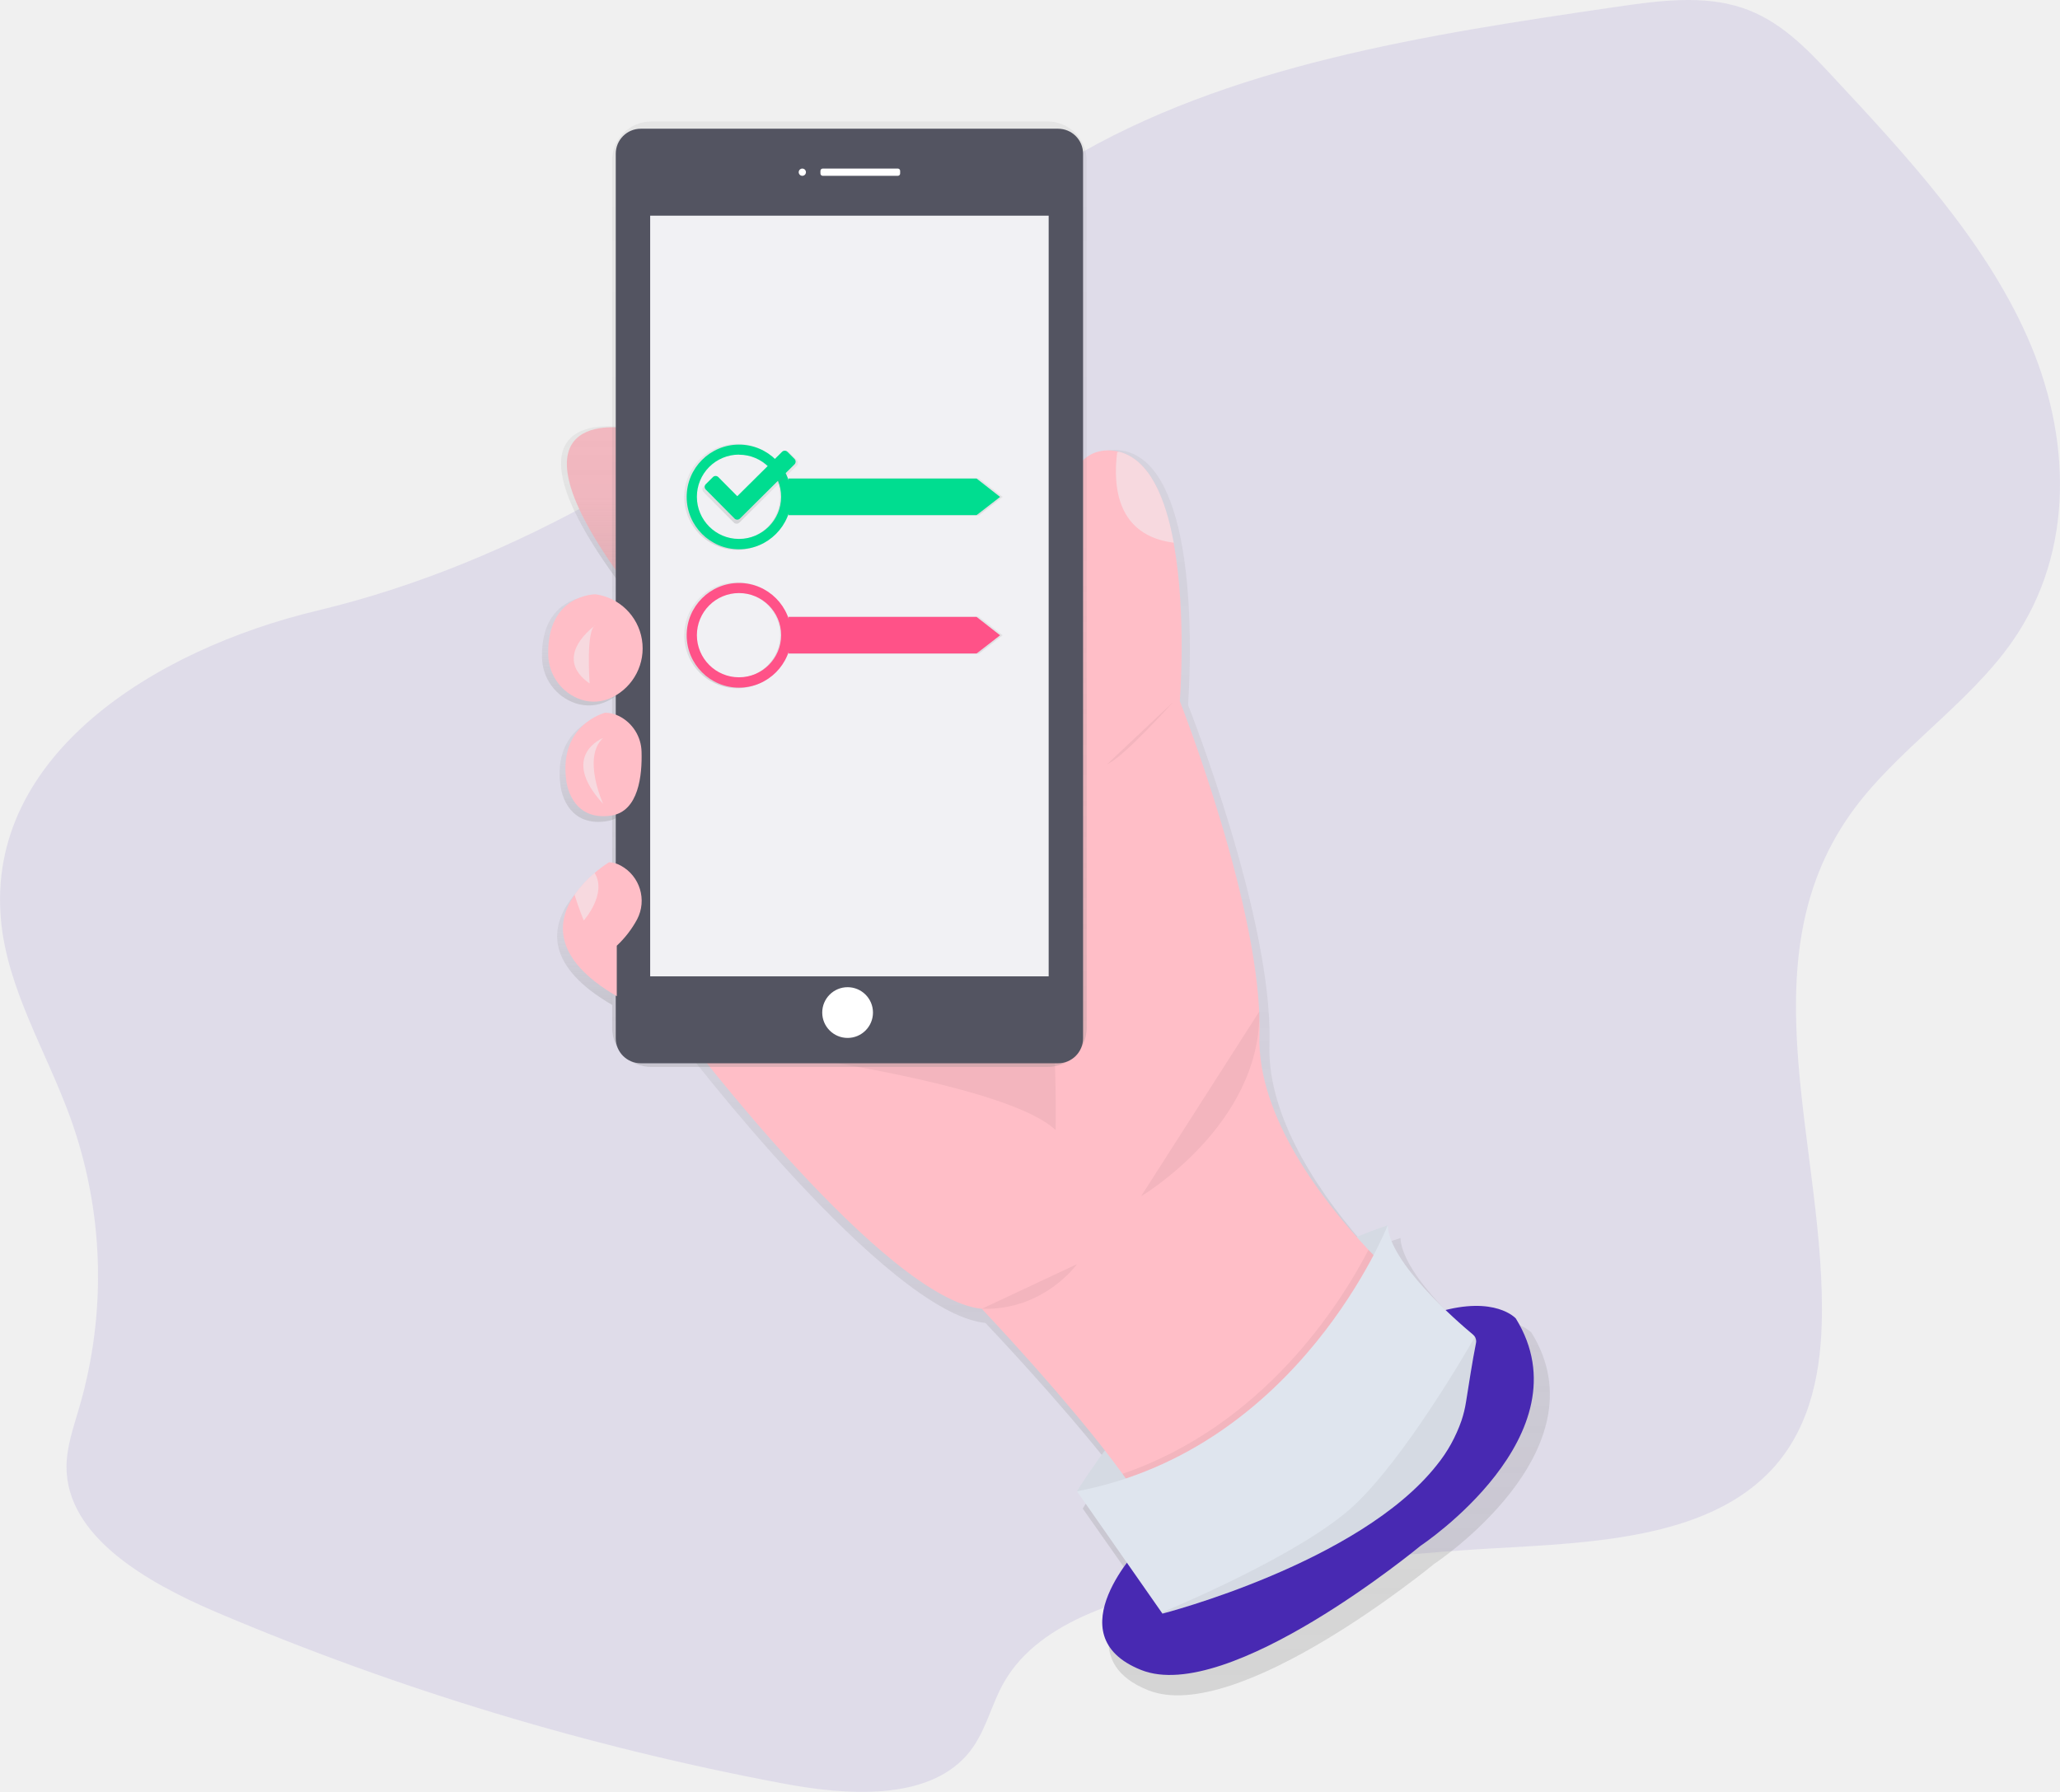
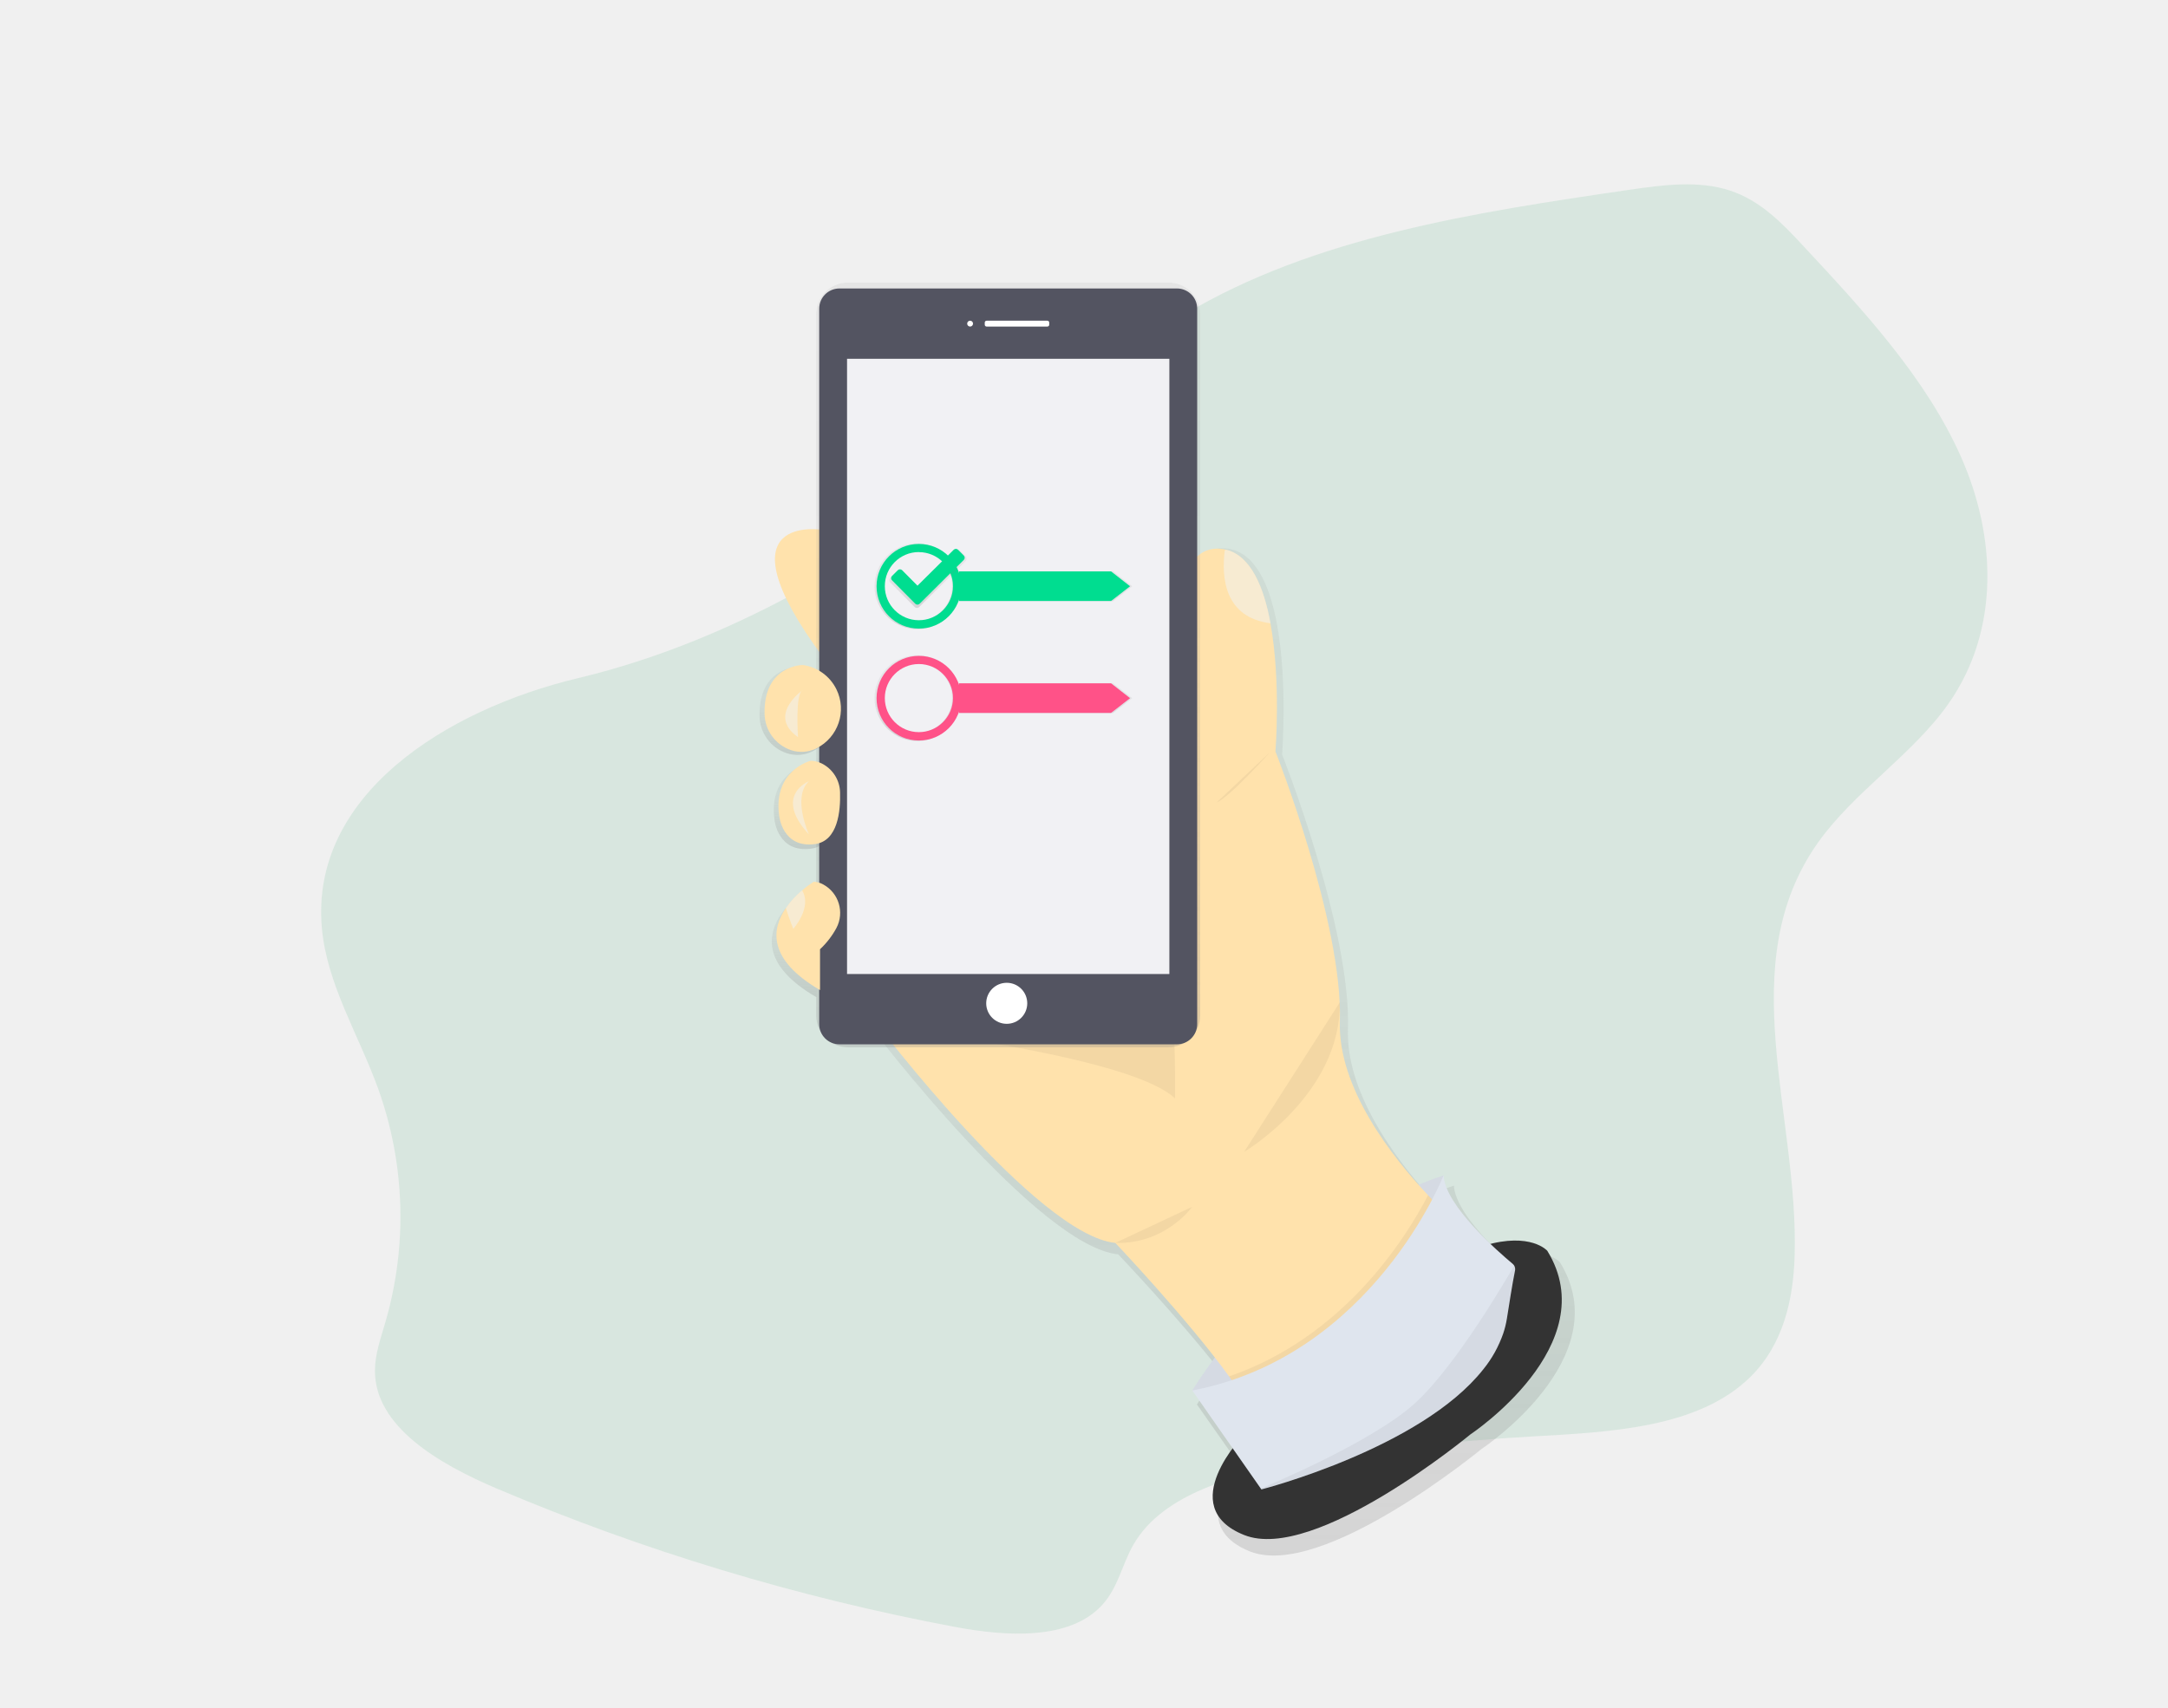
- <svg xmlns="http://www.w3.org/2000/svg" xmlns:xlink="http://www.w3.org/1999/xlink" id="eb7145bf-7e09-429c-a529-19108004bd12" data-name="Layer 1" width="905.39" height="787.66" viewBox="0 0 905.39 787.66">
-   <defs>
-     <linearGradient id="badc8065-97f0-494e-a3b4-5bbff5cd45b7" x1="637.69" y1="801.36" x2="637.69" y2="253.91" gradientUnits="userSpaceOnUse">
-       <stop offset="0" stop-color="gray" stop-opacity="0.25" />
-       <stop offset="0.54" stop-color="gray" stop-opacity="0.12" />
-       <stop offset="1" stop-color="gray" stop-opacity="0.1" />
-     </linearGradient>
-     <linearGradient id="338acb06-6351-441a-9d26-fc18c3a8e8ec" x1="407.08" y1="313.45" x2="407.08" y2="243.56" xlink:href="#badc8065-97f0-494e-a3b4-5bbff5cd45b7" />
-     <linearGradient id="49c489d3-2f08-4073-8a57-307e6f5f09e6" x1="406.79" y1="366.25" x2="406.79" y2="318.23" xlink:href="#badc8065-97f0-494e-a3b4-5bbff5cd45b7" />
-     <linearGradient id="7e7ecb7f-7627-4435-aa53-ec925b4c6a6e" x1="410.39" y1="417.44" x2="410.39" y2="371.18" xlink:href="#badc8065-97f0-494e-a3b4-5bbff5cd45b7" />
-     <linearGradient id="16dcb405-8b1a-43fc-a0eb-646bd32fadb0" x1="409.82" y1="497.91" x2="409.82" y2="438.02" xlink:href="#badc8065-97f0-494e-a3b4-5bbff5cd45b7" />
-     <linearGradient id="af7c329d-2d92-47dc-bbd0-cd12fc34dcf2" x1="520.63" y1="525.14" x2="520.63" y2="109.57" xlink:href="#badc8065-97f0-494e-a3b4-5bbff5cd45b7" />
-     <linearGradient id="4cbf4c01-8989-429b-a5cb-fb3822288f3e" x1="518.01" y1="297.89" x2="518.01" y2="251.22" xlink:href="#badc8065-97f0-494e-a3b4-5bbff5cd45b7" />
-     <linearGradient id="b57b7fc7-667a-4a47-b04d-9b0384954319" x1="518.01" y1="358.71" x2="518.01" y2="312.04" xlink:href="#badc8065-97f0-494e-a3b4-5bbff5cd45b7" />
-     <linearGradient id="b86df79f-4b6f-4b4a-a220-4e26d2bf8be6" x1="477.01" y1="286.35" x2="477.01" y2="254.5" xlink:href="#badc8065-97f0-494e-a3b4-5bbff5cd45b7" />
-   </defs>
-   <path d="M147.71,460.46c2.74,30.35,19.91,57.83,30.41,86.74a205.61,205.61,0,0,1,4,127.67c-2.5,8.61-5.58,17.25-5.59,26.07,0,30.41,34.65,50.59,66.13,64a1205.37,1205.37,0,0,0,248.89,75.2c27.94,5.27,62.83,7.56,80.51-12.29,8.48-9.53,10.54-22,16.77-32.66,15.89-27.26,54.55-37.85,89.25-43.92a1090.22,1090.22,0,0,1,126.48-14.56c42.69-2.4,91.17-4.48,119.46-32.52,18-17.82,23.22-42.41,23.93-65.63,2.35-76.19-34.06-158.64,12.67-224.63,19.6-27.68,51.58-47.89,71-75.64,28.15-40.22,25.72-91.3,6.66-134.16s-52.83-79.3-86.1-115c-11-11.81-22.74-24.09-39.28-29.57-17.2-5.7-36.7-3.08-55.14-.39-83.88,12.25-171,25.59-241.31,67.65-34.94,20.89-64.12,48-95.29,72.89-67.33,53.83-145.34,103.56-234.25,124.81C214.68,341.8,141.21,388.38,147.71,460.46Z" transform="translate(-147.3 -56.17)" fill="#4829b2" opacity="0.1" />
-   <path d="M422.22,244.42s-58-10.24,0,68.28Z" transform="translate(-147.3 -56.17)" fill="#ffbec7" />
-   <path d="M820.42,642s-8.4-9.54-31.59-3.79c-11.35-10.82-25.49-26.5-26-37.87-4.72,1.55-9.33,3.3-13.86,5.22-19.64-21.94-44.81-56.76-43.74-90.28C707,460.58,669.44,366,669.44,366s3.1-38.57-2.71-70.45c-3.94-21.6-12-40.12-27.83-41.53a17.31,17.31,0,0,0-7.25.79c-29.25,10-11.08,103.37-11.08,103.37l-25.31,78.12-148.37,79s89.89,118.05,133.53,122.39c0,0,32.15,33.72,55.31,63.32-8.18,11-12.55,18.28-12.55,18.28l22.42,31.92c-9.21,12.37-22.17,36.57,6.38,47.93,39.27,15.62,125.67-55.55,125.67-55.55S852.71,694.09,820.42,642Z" transform="translate(-147.3 -56.17)" fill="url(#badc8065-97f0-494e-a3b4-5bbff5cd45b7)" />
-   <path d="M420.27,244s-59.35-10.42,0,69.44Z" transform="translate(-147.3 -56.17)" fill="url(#338acb06-6351-441a-9d26-fc18c3a8e8ec)" />
-   <path d="M406.74,318.23s-21.7,0-21.22,26.82a21.59,21.59,0,0,0,14.78,20.27,18.47,18.47,0,0,0,14-1,24.4,24.4,0,0,0,7.26-38.52A24.87,24.87,0,0,0,406.74,318.23Z" transform="translate(-147.3 -56.17)" fill="url(#49c489d3-2f08-4073-8a57-307e6f5f09e6)" />
-   <path d="M417.24,372.67a14.31,14.31,0,0,0-6.14-1.49s-20.95,5.21-17.45,30.38c0,0,1.75,18.23,20.07,15.62,12.56-1.79,14.05-18.26,13.75-28.44A18.33,18.33,0,0,0,417.24,372.67Z" transform="translate(-147.3 -56.17)" fill="url(#7e7ecb7f-7627-4435-aa53-ec925b4c6a6e)" />
-   <path d="M418.12,439.51a11.64,11.64,0,0,0-5.26-1.49,55.15,55.15,0,0,0-6.46,4.78,51.47,51.47,0,0,0-9,9.77c-7.9,11.44-10.47,28.25,19,45.35V475.34a46,46,0,0,0,9.12-11.77A17.85,17.85,0,0,0,418.12,439.51Z" transform="translate(-147.3 -56.17)" fill="url(#16dcb405-8b1a-43fc-a0eb-646bd32fadb0)" />
-   <path d="M620.65,711.69s53.77-89.61,136.55-116.92l-4.27,48.65-68.6,68.28Z" transform="translate(-147.3 -56.17)" fill="#dfe5ee" />
-   <path d="M620.65,711.69s53.77-89.61,136.55-116.92l-4.27,48.65-68.6,68.28Z" transform="translate(-147.3 -56.17)" opacity="0.05" />
-   <path d="M648.81,735.59s-38.41,39.26,0,54.62,122.9-54.62,122.9-54.62,73.4-48.65,41.82-99.86C813.53,635.73,777.69,594.76,648.81,735.59Z" transform="translate(-147.3 -56.17)" fill="#4829b2" />
-   <path d="M765.74,622.07S653.93,751.8,655.64,733c.5-5.46-5.8-16.34-15-29-22.35-30.91-61.82-72.53-61.82-72.53-42.67-4.27-130.58-120.34-130.58-120.34l145.09-77.67,24.75-76.81S600.32,264.83,628.92,255a16.84,16.84,0,0,1,7.09-.78,19.19,19.19,0,0,1,3.11.53c13.39,3.37,20.45,20.34,24,40,0,.11.05.23.07.34,5.68,31.35,2.65,69.27,2.65,69.27s36.7,93,35,146.8c-1.14,36,28.31,73.52,47.91,94.39C758.47,615.83,765.74,622.07,765.74,622.07Z" transform="translate(-147.3 -56.17)" fill="#ffbec7" />
-   <path d="M611.26,552.94s1.71-81.08-12.8-101.56S467,516.25,467,516.25,588.22,530.75,611.26,552.94Z" transform="translate(-147.3 -56.17)" opacity="0.05" />
-   <path d="M648.81,582s52.7-31.16,52-81.3" transform="translate(-147.3 -56.17)" opacity="0.05" />
-   <path d="M620.65,611.83s-14.51,20.48-41.82,19.63" transform="translate(-147.3 -56.17)" opacity="0.05" />
-   <path d="M765.74,622.07S653.93,751.8,655.64,733c.5-5.46-5.8-16.34-15-29,61.93-21.24,95.55-74.23,108.13-98.47C758.47,615.83,765.74,622.07,765.74,622.07Z" transform="translate(-147.3 -56.17)" opacity="0.05" />
-   <path d="M796.1,645.72a3.66,3.66,0,0,1-.08.74c-1.72,8.64-3,17.35-4.41,26.06a50.27,50.27,0,0,1-2,8.15,64.7,64.7,0,0,1-10.83,19.49c-34,43.08-120.58,65.29-120.58,65.29l-.32-.47-37.23-53.3C718.8,692.91,757.2,594.76,757.2,594.76c.74,16.39,30.09,41.87,37.55,48.09a3.77,3.77,0,0,1,1.34,2.87Z" transform="translate(-147.3 -56.17)" fill="#dfe5ee" />
-   <path d="M663.16,294.72c-24.78-3.17-26.79-24.37-24.85-39.71.26-.09.54-.18.81-.25C652.51,258.13,659.57,275.1,663.16,294.72Z" transform="translate(-147.3 -56.17)" fill="#eff4f8" opacity="0.5" />
-   <path d="M796.1,645.72a3.66,3.66,0,0,1-.08.74c-1.72,8.64-3,17.35-4.41,26.06a50.27,50.27,0,0,1-2,8.15l-2.11,5.84L782.38,695l-3.6,5.12c-34,43.08-120.58,65.29-120.58,65.29l-.32-.47c2.71-1.12,61.06-25.23,84.39-46.9,22.14-20.55,49.4-67.47,53.3-74.28A3.77,3.77,0,0,1,796.1,645.72Z" transform="translate(-147.3 -56.17)" opacity="0.05" />
-   <path d="M784,690.85" transform="translate(-147.3 -56.17)" />
-   <path d="M607.67,109.57H433.59a17.22,17.22,0,0,0-17.25,17.19v381.2a17.22,17.22,0,0,0,17.25,17.19H607.67a17.22,17.22,0,0,0,17.25-17.19V126.75A17.22,17.22,0,0,0,607.67,109.57Z" transform="translate(-147.3 -56.17)" fill="url(#af7c329d-2d92-47dc-bbd0-cd12fc34dcf2)" />
-   <rect x="270.63" y="56.58" width="205.39" height="410.79" rx="11" ry="11" fill="#535461" />
-   <rect x="285.76" y="94.8" width="175.14" height="334.36" fill="#f1f1f4" />
-   <circle cx="352.63" cy="75.69" r="1.59" fill="#fff" />
-   <rect x="360.59" y="74.1" width="35.03" height="3.18" rx="1" ry="1" fill="#fff" />
-   <circle cx="372.53" cy="445.08" r="11.15" fill="#fff" />
-   <path d="M409,317.39s-21.23,0-20.75,26.37a21.22,21.22,0,0,0,14.45,19.93,18,18,0,0,0,13.67-1A24,24,0,0,0,409,317.39Z" transform="translate(-147.3 -56.17)" fill="#ffbec7" />
-   <path d="M409,331s-19.63,13.66-2.56,25.6C406.43,356.65,404.72,332.75,409,331Z" transform="translate(-147.3 -56.17)" fill="#eff4f8" opacity="0.5" />
-   <path d="M413.26,369.45s-20.48,5.12-17.07,29.87c0,0,1.71,17.92,19.63,15.36,12.29-1.76,13.74-18,13.45-28a18,18,0,0,0-10-15.8A13.93,13.93,0,0,0,413.26,369.45Z" transform="translate(-147.3 -56.17)" fill="#ffbec7" />
-   <path d="M412.4,380.54s-19.63,7.68,0,29C412.4,409.56,403,389.08,412.4,380.54Z" transform="translate(-147.3 -56.17)" fill="#eff4f8" opacity="0.5" />
-   <path d="M418.38,471.87v22.19c-28.8-16.8-26.29-33.34-18.56-44.58a50.5,50.5,0,0,1,8.83-9.6,53.94,53.94,0,0,1,6.32-4.7,11.34,11.34,0,0,1,5.15,1.47,17.6,17.6,0,0,1,7.18,23.66A45.23,45.23,0,0,1,418.38,471.87Z" transform="translate(-147.3 -56.17)" fill="#ffbec7" />
-   <path d="M403.87,460.77s-2.22-5.34-4.05-11.3a50.5,50.5,0,0,1,8.83-9.6C414.28,449.13,403.87,460.77,403.87,460.77Z" transform="translate(-147.3 -56.17)" fill="#eff4f8" opacity="0.5" />
-   <path d="M662.9,364.76s-22.19,24.75-29,27.31" transform="translate(-147.3 -56.17)" opacity="0.05" />
-   <path d="M577.51,266.39h-84v.91a23.33,23.33,0,1,0,0,14.52v.91h84l10.5-8.12Zm-106.17,27a18.82,18.82,0,1,1,18.82-18.82A18.81,18.81,0,0,1,471.34,293.37Z" transform="translate(-147.3 -56.17)" fill="url(#4cbf4c01-8989-429b-a5cb-fb3822288f3e)" />
-   <path d="M472.1,251.6a23,23,0,1,0,23,23A23,23,0,0,0,472.1,251.6Zm0,4.44a18.51,18.51,0,1,1-18.51,18.51A18.5,18.5,0,0,1,472.1,256" transform="translate(-147.3 -56.17)" fill="#00dd90" />
-   <polygon points="429.23 226.42 346.6 226.42 346.6 210.35 429.23 210.35 439.55 218.43 429.23 226.42" fill="#00dd90" />
-   <path d="M577.51,327.21h-84v.91a23.33,23.33,0,1,0,0,14.52v.91h84l10.5-8.12Zm-106.17,27a18.82,18.82,0,1,1,18.82-18.82A18.81,18.81,0,0,1,471.34,354.19Z" transform="translate(-147.3 -56.17)" fill="url(#b57b7fc7-667a-4a47-b04d-9b0384954319)" />
-   <path d="M472.1,312.42a23,23,0,1,0,23,23A23,23,0,0,0,472.1,312.42Zm0,4.44a18.51,18.51,0,1,1-18.51,18.51,18.5,18.5,0,0,1,18.51-18.51" transform="translate(-147.3 -56.17)" fill="#ff5288" />
-   <polygon points="429.23 287.24 346.6 287.24 346.6 271.17 429.23 271.17 439.55 279.25 429.23 287.24" fill="#ff5288" />
-   <path d="M497.5,258.34,494.2,255a1.75,1.75,0,0,0-2.48,0L471.06,275.5l-8.74-8.81a1.75,1.75,0,0,0-2.48,0L456.53,270a1.75,1.75,0,0,0,0,2.48l13.27,13.38a1.75,1.75,0,0,0,2.48,0l25.22-25a1.75,1.75,0,0,0,0-2.48Z" transform="translate(-147.3 -56.17)" fill="url(#b86df79f-4b6f-4b4a-a220-4e26d2bf8be6)" />
-   <path d="M496.52,257.92l-3.14-3.16a1.67,1.67,0,0,0-2.36,0l-19.68,19.52L463,265.87a1.67,1.67,0,0,0-2.36,0L457.5,269a1.67,1.67,0,0,0,0,2.36l12.64,12.74a1.67,1.67,0,0,0,2.36,0l24-23.83a1.67,1.67,0,0,0,0-2.36Z" transform="translate(-147.3 -56.17)" fill="#00dd90" />
+ <svg xmlns="http://www.w3.org/2000/svg" version="1.1" id="Capa_1" x="0px" y="0px" width="1178px" height="928px" viewBox="0 0 1178 928" enable-background="new 0 0 1178 928" xml:space="preserve">
+   <path opacity="0.1" fill="#009245" enable-background="new    " d="M174.895,504.486c2.74,30.35,19.91,57.83,30.41,86.74  c14.854,41.053,16.255,85.768,4,127.67c-2.5,8.609-5.58,17.25-5.59,26.07c0,30.41,34.65,50.59,66.13,64  c80.009,33.967,163.458,59.18,248.89,75.199c27.94,5.271,62.83,7.561,80.51-12.289c8.48-9.529,10.54-22,16.771-32.66  c15.89-27.26,54.55-37.85,89.25-43.92c41.84-7.313,84.072-12.174,126.479-14.561c42.689-2.4,91.17-4.479,119.459-32.52  c18-17.82,23.221-42.41,23.932-65.631c2.35-76.189-34.061-158.639,12.67-224.629c19.6-27.68,51.58-47.89,71-75.64  c28.148-40.22,25.719-91.3,6.66-134.16c-19.061-42.86-52.83-79.3-86.102-115c-11-11.81-22.74-24.09-39.279-29.57  c-17.199-5.699-36.699-3.08-55.141-0.39c-83.879,12.25-170.999,25.59-241.309,67.65c-34.94,20.89-64.12,48-95.29,72.89  c-67.33,53.83-145.34,103.56-234.25,124.81C241.864,385.827,168.395,432.407,174.895,504.486z" />
+   <path fill="#FFBEC7" d="M449.404,288.447c0,0-58-10.24,0,68.28V288.447z" />
+   <linearGradient id="SVGID_1_" gradientUnits="userSpaceOnUse" x1="683.133" y1="1071.763" x2="683.133" y2="1619.216" gradientTransform="matrix(1 0 0 -1 -18.2598 1917.17)">
+     <stop offset="0" style="stop-color:#808080;stop-opacity:0.25" />
+     <stop offset="0.54" style="stop-color:#808080;stop-opacity:0.12" />
+     <stop offset="1" style="stop-color:#808080;stop-opacity:0.1" />
+   </linearGradient>
+   <path fill="url(#SVGID_1_)" d="M847.604,686.027c0,0-8.4-9.541-31.589-3.791c-11.351-10.82-25.49-26.5-26-37.869  c-4.721,1.549-9.33,3.299-13.86,5.219c-19.64-21.939-44.81-56.76-43.74-90.279c1.771-54.699-35.789-149.28-35.789-149.28  s3.1-38.57-2.711-70.45c-3.939-21.6-12-40.12-27.83-41.53c-2.445-0.254-4.917,0.016-7.25,0.79c-29.25,10-11.08,103.37-11.08,103.37  l-25.31,78.12l-148.37,79c0,0,89.89,118.051,133.53,122.391c0,0,32.15,33.721,55.31,63.32c-8.18,11-12.55,18.279-12.55,18.279  l22.42,31.92c-9.21,12.371-22.17,36.57,6.38,47.93c39.271,15.621,125.67-55.549,125.67-55.549S879.895,738.117,847.604,686.027z" />
+   <path fill="#FFE2AC" d="M447.454,288.027c0,0-59.35-10.42,0,69.439V288.027z" />
+   <linearGradient id="SVGID_2_" gradientUnits="userSpaceOnUse" x1="452.227" y1="1506.894" x2="452.227" y2="1554.913" gradientTransform="matrix(1 0 0 -1 -18.2598 1917.17)">
+     <stop offset="0" style="stop-color:#808080;stop-opacity:0.25" />
+     <stop offset="0.54" style="stop-color:#808080;stop-opacity:0.12" />
+     <stop offset="1" style="stop-color:#808080;stop-opacity:0.1" />
+   </linearGradient>
+   <path fill="url(#SVGID_2_)" d="M433.924,362.256c0,0-21.7,0-21.22,26.82c0.093,9.22,6.031,17.362,14.78,20.271  c4.616,1.521,9.646,1.162,14-1c12.124-5.884,17.183-20.481,11.299-32.604c-1.048-2.16-2.409-4.153-4.04-5.916  C444.82,365.676,439.587,363.003,433.924,362.256z" />
+   <linearGradient id="SVGID_3_" gradientUnits="userSpaceOnUse" x1="455.824" y1="1455.707" x2="455.824" y2="1501.963" gradientTransform="matrix(1 0 0 -1 -18.2598 1917.17)">
+     <stop offset="0" style="stop-color:#808080;stop-opacity:0.25" />
+     <stop offset="0.54" style="stop-color:#808080;stop-opacity:0.12" />
+     <stop offset="1" style="stop-color:#808080;stop-opacity:0.1" />
+   </linearGradient>
+   <path fill="url(#SVGID_3_)" d="M444.424,416.697c-1.91-0.948-4.008-1.457-6.14-1.49c0,0-20.95,5.21-17.45,30.38  c0,0,1.75,18.23,20.07,15.621c12.56-1.791,14.05-18.26,13.75-28.44C454.514,425.919,450.569,419.722,444.424,416.697z" />
+   <linearGradient id="SVGID_4_" gradientUnits="userSpaceOnUse" x1="455.316" y1="1375.223" x2="455.316" y2="1435.123" gradientTransform="matrix(1 0 0 -1 -18.2598 1917.17)">
+     <stop offset="0" style="stop-color:#808080;stop-opacity:0.25" />
+     <stop offset="0.54" style="stop-color:#808080;stop-opacity:0.12" />
+     <stop offset="1" style="stop-color:#808080;stop-opacity:0.1" />
+   </linearGradient>
+   <path fill="url(#SVGID_4_)" d="M445.304,483.537c-1.61-0.908-3.413-1.418-5.26-1.49c-2.267,1.434-4.426,3.031-6.46,4.779  c-3.41,2.855-6.435,6.139-9,9.771c-7.9,11.439-10.47,28.25,19,45.35v-22.58c3.659-3.402,6.739-7.377,9.12-11.77  C457.275,498.906,453.969,488.156,445.304,483.537z" />
+   <path fill="#DFE5EE" d="M647.834,755.717c0,0,53.77-89.609,136.55-116.92l-4.271,48.65l-68.6,68.279L647.834,755.717z" />
+   <path opacity="0.05" enable-background="new    " d="M647.834,755.717c0,0,53.77-89.609,136.55-116.92l-4.271,48.65l-68.6,68.279  L647.834,755.717z" />
+   <path fill="#333333" d="M675.994,779.617c0,0-38.41,39.26,0,54.619c38.41,15.361,122.9-54.619,122.9-54.619  s73.398-48.65,41.82-99.859C840.715,679.756,804.874,638.787,675.994,779.617z" />
+   <path fill="#FFE2AC" d="M792.925,666.098c0,0-111.811,129.729-110.101,110.93c0.5-5.461-5.8-16.34-15-29  c-22.35-30.91-61.82-72.531-61.82-72.531c-42.67-4.27-130.58-120.34-130.58-120.34l145.09-77.67l24.75-76.809  c0,0-17.76-91.82,10.84-101.65c2.28-0.764,4.698-1.029,7.09-0.78c1.049,0.091,2.09,0.269,3.11,0.53c13.39,3.37,20.45,20.34,24,40  c0,0.11,0.05,0.229,0.07,0.34c5.68,31.35,2.649,69.271,2.649,69.271s36.7,93,35,146.8c-1.14,36,28.31,73.52,47.91,94.389  C785.654,659.857,792.925,666.098,792.925,666.098z" />
+   <path opacity="0.05" enable-background="new    " d="M638.444,596.967c0,0,1.71-81.08-12.8-101.561  c-14.51-20.479-131.46,64.871-131.46,64.871S615.404,574.777,638.444,596.967z" />
+   <path opacity="0.05" enable-background="new    " d="M675.994,626.027c0,0,52.7-31.16,52-81.301" />
+   <path opacity="0.05" enable-background="new    " d="M647.834,655.857c0,0-14.51,20.479-41.82,19.629" />
+   <path opacity="0.05" enable-background="new    " d="M792.925,666.098c0,0-111.811,129.729-110.101,110.93  c0.5-5.461-5.8-16.34-15-29c61.931-21.24,95.55-74.23,108.13-98.471C785.654,659.857,792.925,666.098,792.925,666.098z" />
+   <path fill="#DFE5EE" d="M823.284,689.746c-0.001,0.25-0.028,0.498-0.08,0.74c-1.72,8.641-3,17.35-4.41,26.061  c-0.438,2.768-1.107,5.494-2,8.15c-2.454,7.074-6.119,13.668-10.83,19.49c-34,43.08-120.579,65.289-120.579,65.289l-0.32-0.471  l-37.23-53.299c98.15-18.77,136.55-116.92,136.55-116.92c0.739,16.391,30.09,41.869,37.55,48.09c0.846,0.713,1.336,1.764,1.34,2.869  H823.284z" />
+   <path opacity="0.5" fill="#EFF4F8" enable-background="new    " d="M690.344,338.747c-24.779-3.17-26.79-24.37-24.85-39.71  c0.26-0.09,0.54-0.18,0.81-0.25C679.694,302.157,686.754,319.126,690.344,338.747z" />
+   <path opacity="0.05" enable-background="new    " d="M823.284,689.746c-0.001,0.25-0.028,0.498-0.08,0.74  c-1.72,8.641-3,17.35-4.41,26.061c-0.438,2.768-1.107,5.494-2,8.15l-2.109,5.84l-5.12,8.49l-3.6,5.119  c-34,43.08-120.58,65.291-120.58,65.291l-0.32-0.471c2.71-1.119,61.06-25.23,84.39-46.9c22.141-20.549,49.4-67.469,53.301-74.279  C823.106,688.379,823.29,689.057,823.284,689.746z" />
+   <path d="M811.185,734.877" />
+   <linearGradient id="SVGID_5_" gradientUnits="userSpaceOnUse" x1="566.074" y1="1347.992" x2="566.074" y2="1763.572" gradientTransform="matrix(1 0 0 -1 -18.2598 1917.17)">
+     <stop offset="0" style="stop-color:#808080;stop-opacity:0.25" />
+     <stop offset="0.54" style="stop-color:#808080;stop-opacity:0.12" />
+     <stop offset="1" style="stop-color:#808080;stop-opacity:0.1" />
+   </linearGradient>
+   <path fill="url(#SVGID_5_)" d="M634.854,153.597h-174.08c-9.51-0.017-17.233,7.68-17.25,17.189l0,0v381.2  c0.017,9.512,7.74,17.207,17.25,17.191l0,0h174.08c9.51,0.016,17.233-7.68,17.25-17.191l0,0V170.777  C652.082,161.27,644.361,153.581,634.854,153.597z" />
+   <path fill="#535461" d="M456.114,156.777h183.39c6.075,0,11,4.925,11,11v388.79c0,6.076-4.925,11-11,11h-183.39  c-6.075,0-11-4.924-11-11v-388.79C445.114,161.702,450.039,156.777,456.114,156.777z" />
+   <rect x="460.244" y="194.997" fill="#F1F1F4" width="175.14" height="334.361" />
+   <circle fill="#FFFFFF" cx="527.114" cy="175.887" r="1.59" />
+   <path fill="#FFFFFF" d="M536.074,174.296h33.03c0.552,0,1,0.448,1,1v1.181c0,0.552-0.448,1-1,1h-33.03c-0.552,0-1-0.448-1-1v-1.181  C535.074,174.745,535.522,174.296,536.074,174.296z" />
+   <circle fill="#FFFFFF" cx="547.014" cy="545.277" r="11.15" />
+   <path fill="#FFE2AC" d="M436.185,361.417c0,0-21.23,0-20.75,26.37c0.077,9.044,5.878,17.045,14.45,19.93  c4.51,1.483,9.424,1.123,13.67-1c11.886-5.866,16.766-20.257,10.899-32.143C450.926,367.426,444.081,362.497,436.185,361.417z" />
+   <path opacity="0.5" fill="#EFF4F8" enable-background="new    " d="M436.185,375.027c0,0-19.63,13.66-2.56,25.6  C433.614,400.677,431.904,376.777,436.185,375.027z" />
+   <path fill="#FFE2AC" d="M440.444,413.477c0,0-20.48,5.12-17.07,29.87c0,0,1.71,17.92,19.63,15.36c12.29-1.76,13.74-18,13.45-28  c-0.122-6.721-3.978-12.813-10-15.8C444.583,413.986,442.529,413.498,440.444,413.477z" />
+   <path opacity="0.5" fill="#EFF4F8" enable-background="new    " d="M439.584,424.567c0,0-19.63,7.68,0,29  C439.584,453.586,430.185,433.107,439.584,424.567z" />
+   <path fill="#FFE2AC" d="M445.564,515.896v22.189c-28.8-16.799-26.29-33.34-18.56-44.58c2.516-3.566,5.484-6.795,8.83-9.6  c1.989-1.719,4.102-3.289,6.32-4.699c1.81,0.072,3.575,0.576,5.15,1.471c8.463,4.594,11.663,15.137,7.18,23.658  C452.157,508.648,449.144,512.553,445.564,515.896z" />
+   <path opacity="0.5" fill="#EFF4F8" enable-background="new    " d="M431.054,504.797c0,0-2.22-5.34-4.05-11.301  c2.516-3.568,5.484-6.795,8.83-9.6C441.464,493.156,431.054,504.797,431.054,504.797z" />
+   <path opacity="0.05" enable-background="new    " d="M690.084,408.787c0,0-22.189,24.75-29,27.311" />
+   <linearGradient id="SVGID_6_" gradientUnits="userSpaceOnUse" x1="563.45" y1="1575.246" x2="563.45" y2="1621.919" gradientTransform="matrix(1 0 0 -1 -18.2598 1917.17)">
+     <stop offset="0" style="stop-color:#808080;stop-opacity:0.25" />
+     <stop offset="0.54" style="stop-color:#808080;stop-opacity:0.12" />
+     <stop offset="1" style="stop-color:#808080;stop-opacity:0.1" />
+   </linearGradient>
+   <path fill="url(#SVGID_6_)" d="M604.694,310.417h-84v0.91c-4.01-12.245-17.187-18.921-29.432-14.911  c-12.245,4.009-18.921,17.187-14.912,29.432c4.01,12.245,17.187,18.921,29.432,14.911c7.062-2.313,12.599-7.85,14.912-14.911v0.909  h84l10.5-8.119L604.694,310.417z M498.524,337.417c-10.394,0-18.82-8.426-18.82-18.819c0-10.395,8.426-18.82,18.82-18.82  s18.82,8.426,18.82,18.82c-0.005,10.388-8.431,18.805-18.82,18.8l0,0V337.417z" />
+   <path fill="#00DD90" d="M499.284,295.626c-12.702,0-23,10.298-23,23c0,12.703,10.298,23,23,23c12.703,0,23-10.297,23-23l0,0  C522.284,305.924,511.987,295.626,499.284,295.626z M499.284,300.067c10.223,0,18.51,8.287,18.51,18.51s-8.287,18.51-18.51,18.51  c-10.223,0-18.51-8.287-18.51-18.51c-0.028-10.217,8.232-18.522,18.45-18.55c0.02,0,0.04,0,0.06,0" />
+   <polygon fill="#00DD90" points="603.714,326.617 521.084,326.617 521.084,310.546 603.714,310.546 614.034,318.626 " />
+   <linearGradient id="SVGID_7_" gradientUnits="userSpaceOnUse" x1="563.45" y1="1514.426" x2="563.45" y2="1561.1" gradientTransform="matrix(1 0 0 -1 -18.2598 1917.17)">
+     <stop offset="0" style="stop-color:#808080;stop-opacity:0.25" />
+     <stop offset="0.54" style="stop-color:#808080;stop-opacity:0.12" />
+     <stop offset="1" style="stop-color:#808080;stop-opacity:0.1" />
+   </linearGradient>
+   <path fill="url(#SVGID_7_)" d="M604.694,371.237h-84v0.91c-4.01-12.245-17.187-18.922-29.432-14.912s-18.921,17.187-14.912,29.432  c4.01,12.245,17.187,18.922,29.432,14.912c7.062-2.313,12.599-7.851,14.912-14.912v0.91h84l10.5-8.12L604.694,371.237z   M498.524,398.237c-10.394,0-18.82-8.426-18.82-18.82c0-10.394,8.426-18.819,18.82-18.819s18.82,8.426,18.82,18.819  c-0.005,10.389-8.431,18.806-18.82,18.8l0,0V398.237z" />
+   <path fill="#FF5288" d="M499.284,356.447c-12.702,0-23,10.298-23,23s10.298,23,23,23c12.703,0,23-10.298,23-23l0,0  C522.284,366.745,511.987,356.447,499.284,356.447z M499.284,360.887c10.223,0,18.51,8.287,18.51,18.51s-8.287,18.51-18.51,18.51  c-10.223,0-18.51-8.287-18.51-18.51c-0.005-10.218,8.272-18.505,18.49-18.51C499.271,360.887,499.278,360.887,499.284,360.887" />
+   <polygon fill="#FF5288" points="603.714,387.437 521.084,387.437 521.084,371.367 603.714,371.367 614.034,379.447 " />
+   <linearGradient id="SVGID_8_" gradientUnits="userSpaceOnUse" x1="522.46" y1="1586.768" x2="522.46" y2="1618.618" gradientTransform="matrix(1 0 0 -1 -18.2598 1917.17)">
+     <stop offset="0" style="stop-color:#808080;stop-opacity:0.25" />
+     <stop offset="0.54" style="stop-color:#808080;stop-opacity:0.12" />
+     <stop offset="1" style="stop-color:#808080;stop-opacity:0.1" />
+   </linearGradient>
+   <path fill="url(#SVGID_8_)" d="M524.685,302.367l-3.3-3.34c-0.682-0.685-1.79-0.688-2.475-0.005  c-0.002,0.001-0.003,0.003-0.005,0.005l-20.66,20.5l-8.74-8.811c-0.682-0.685-1.79-0.687-2.475-0.005  c-0.001,0.002-0.003,0.004-0.005,0.005l-3.31,3.311c-0.685,0.682-0.687,1.79-0.005,2.475c0.002,0.002,0.004,0.004,0.005,0.005  l13.27,13.381c0.682,0.685,1.79,0.687,2.475,0.005c0.002-0.002,0.004-0.004,0.005-0.005l25.22-25  c0.685-0.683,0.687-1.79,0.005-2.476c-0.001-0.001-0.003-0.003-0.005-0.005V302.367z" />
+   <path fill="#00DD90" d="M523.704,301.947l-3.14-3.16c-0.652-0.65-1.708-0.65-2.36,0l-19.68,19.521l-8.34-8.41  c-0.652-0.651-1.708-0.651-2.36,0l-3.14,3.13c-0.651,0.652-0.651,1.708,0,2.36l12.64,12.739c0.652,0.651,1.708,0.651,2.36,0  l24-23.83c0.651-0.651,0.651-1.708,0-2.359L523.704,301.947z" />
</svg>
